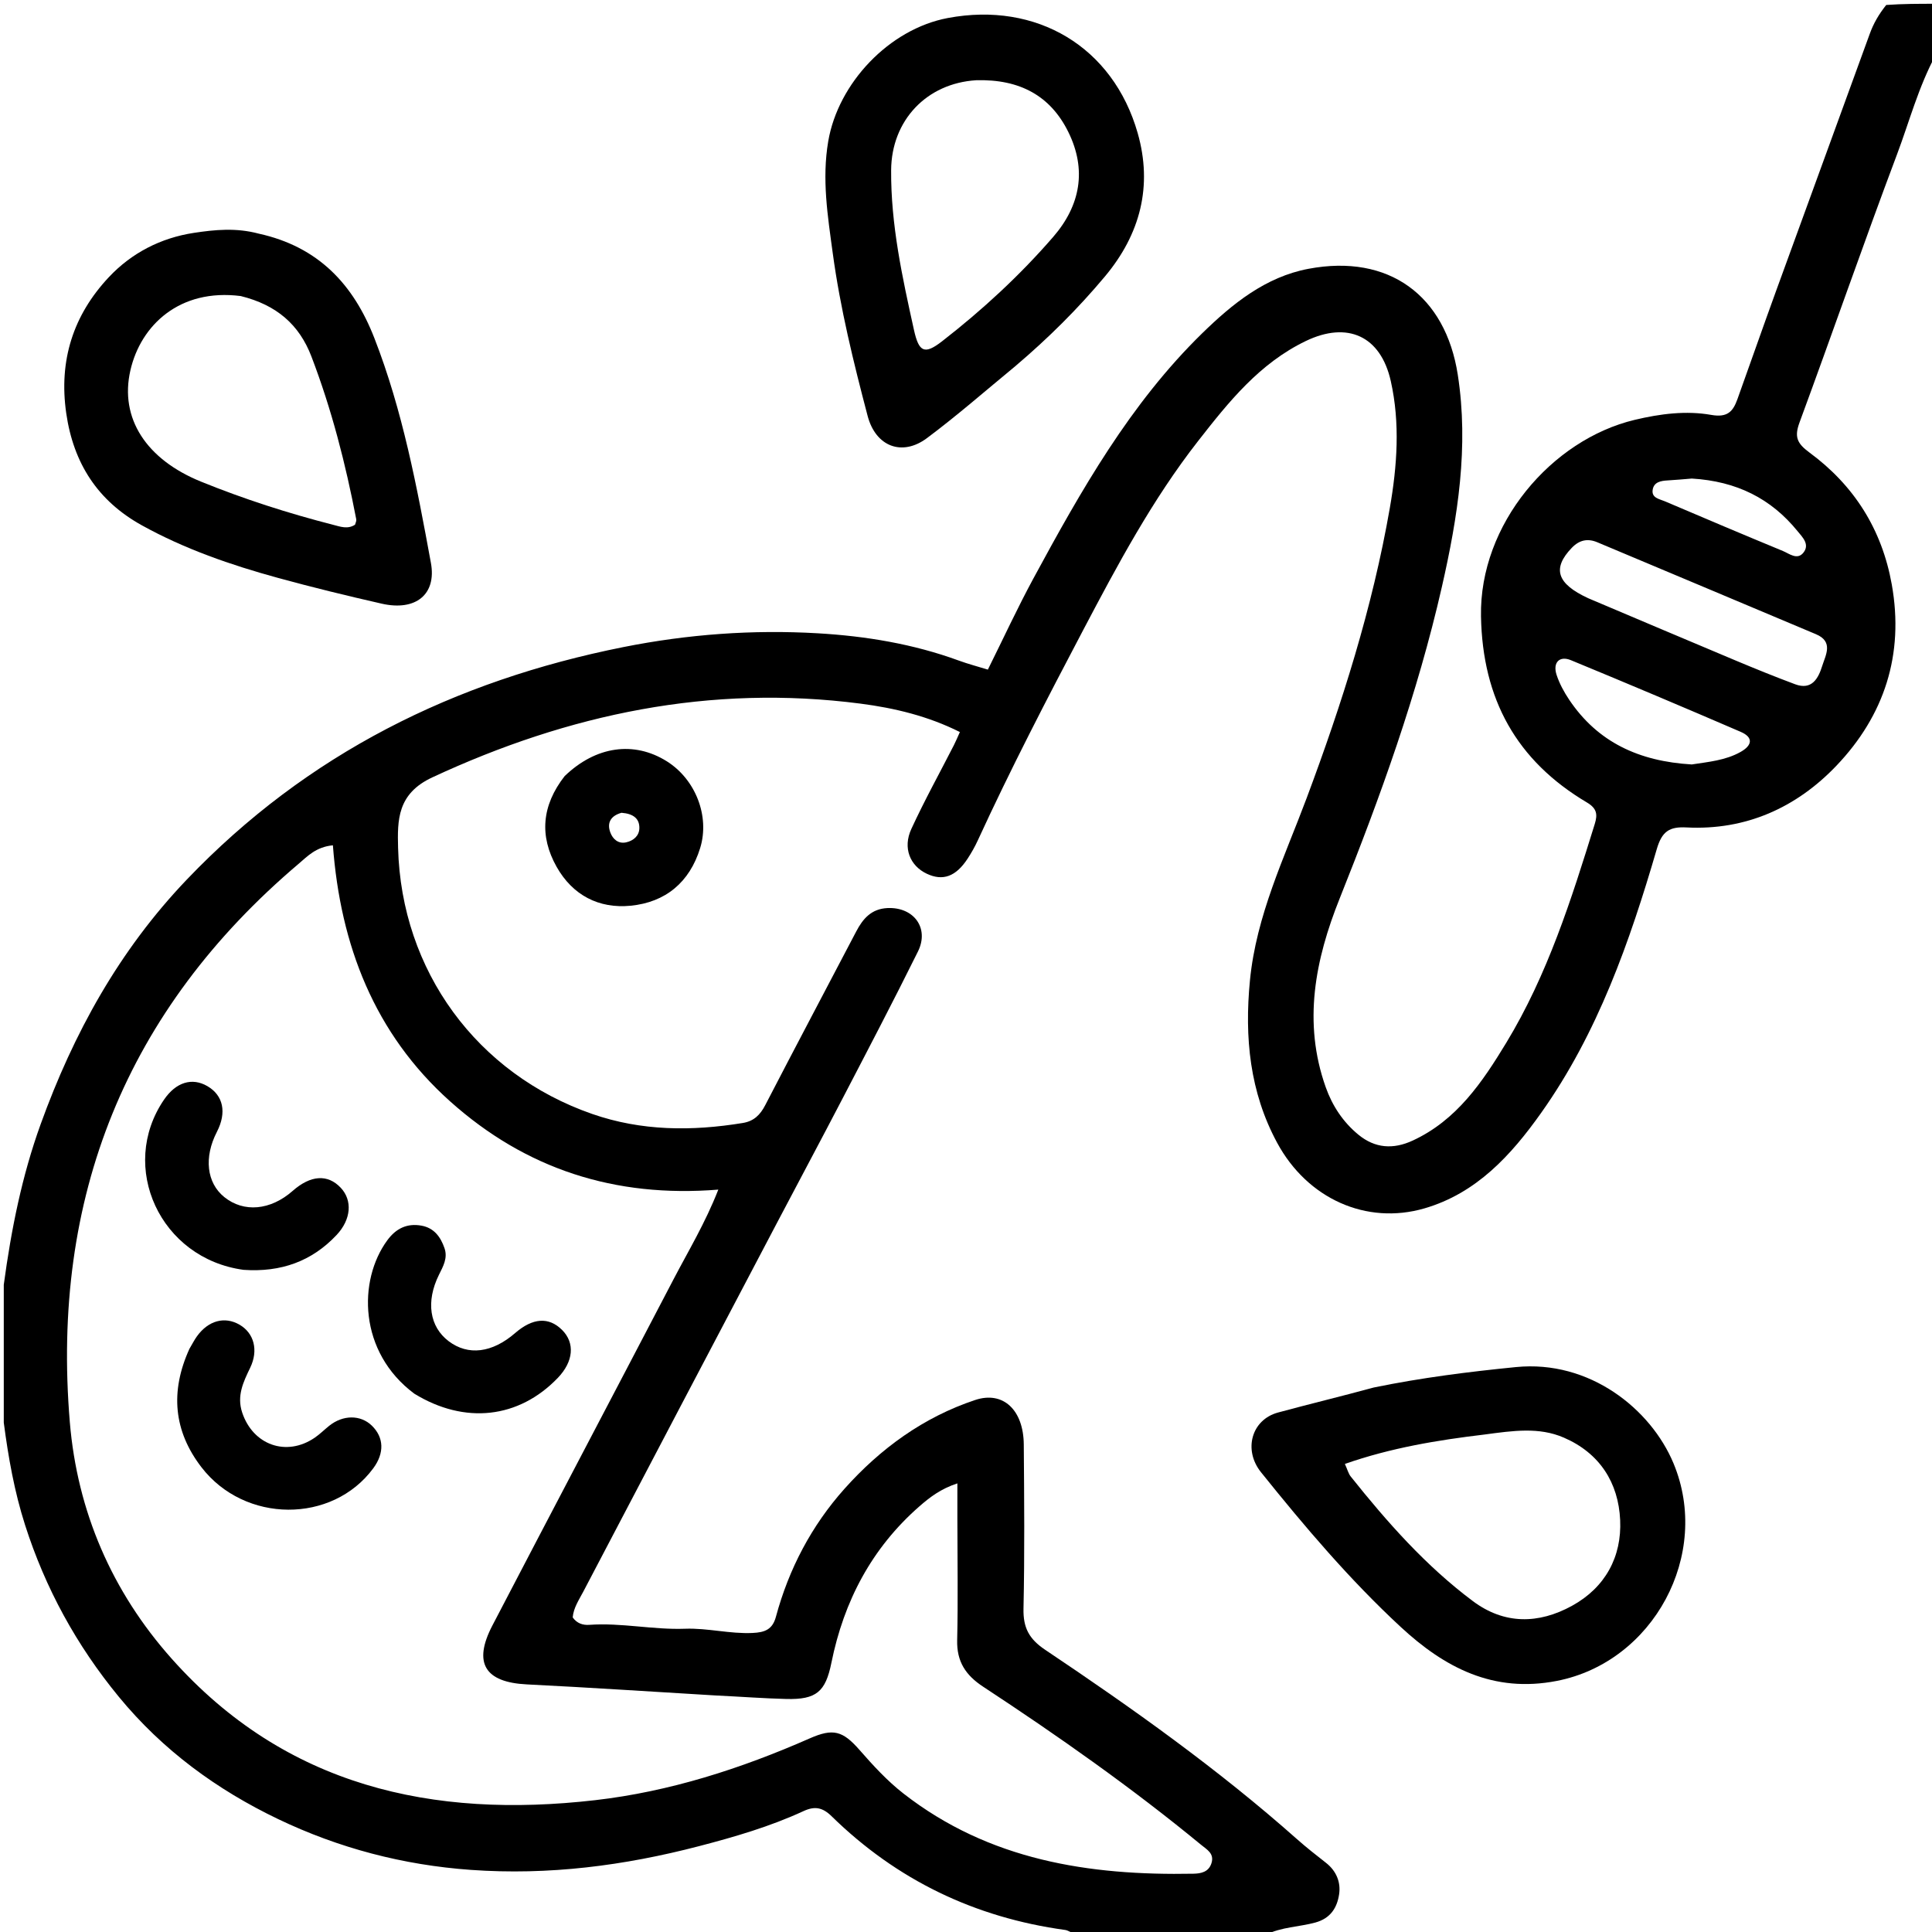
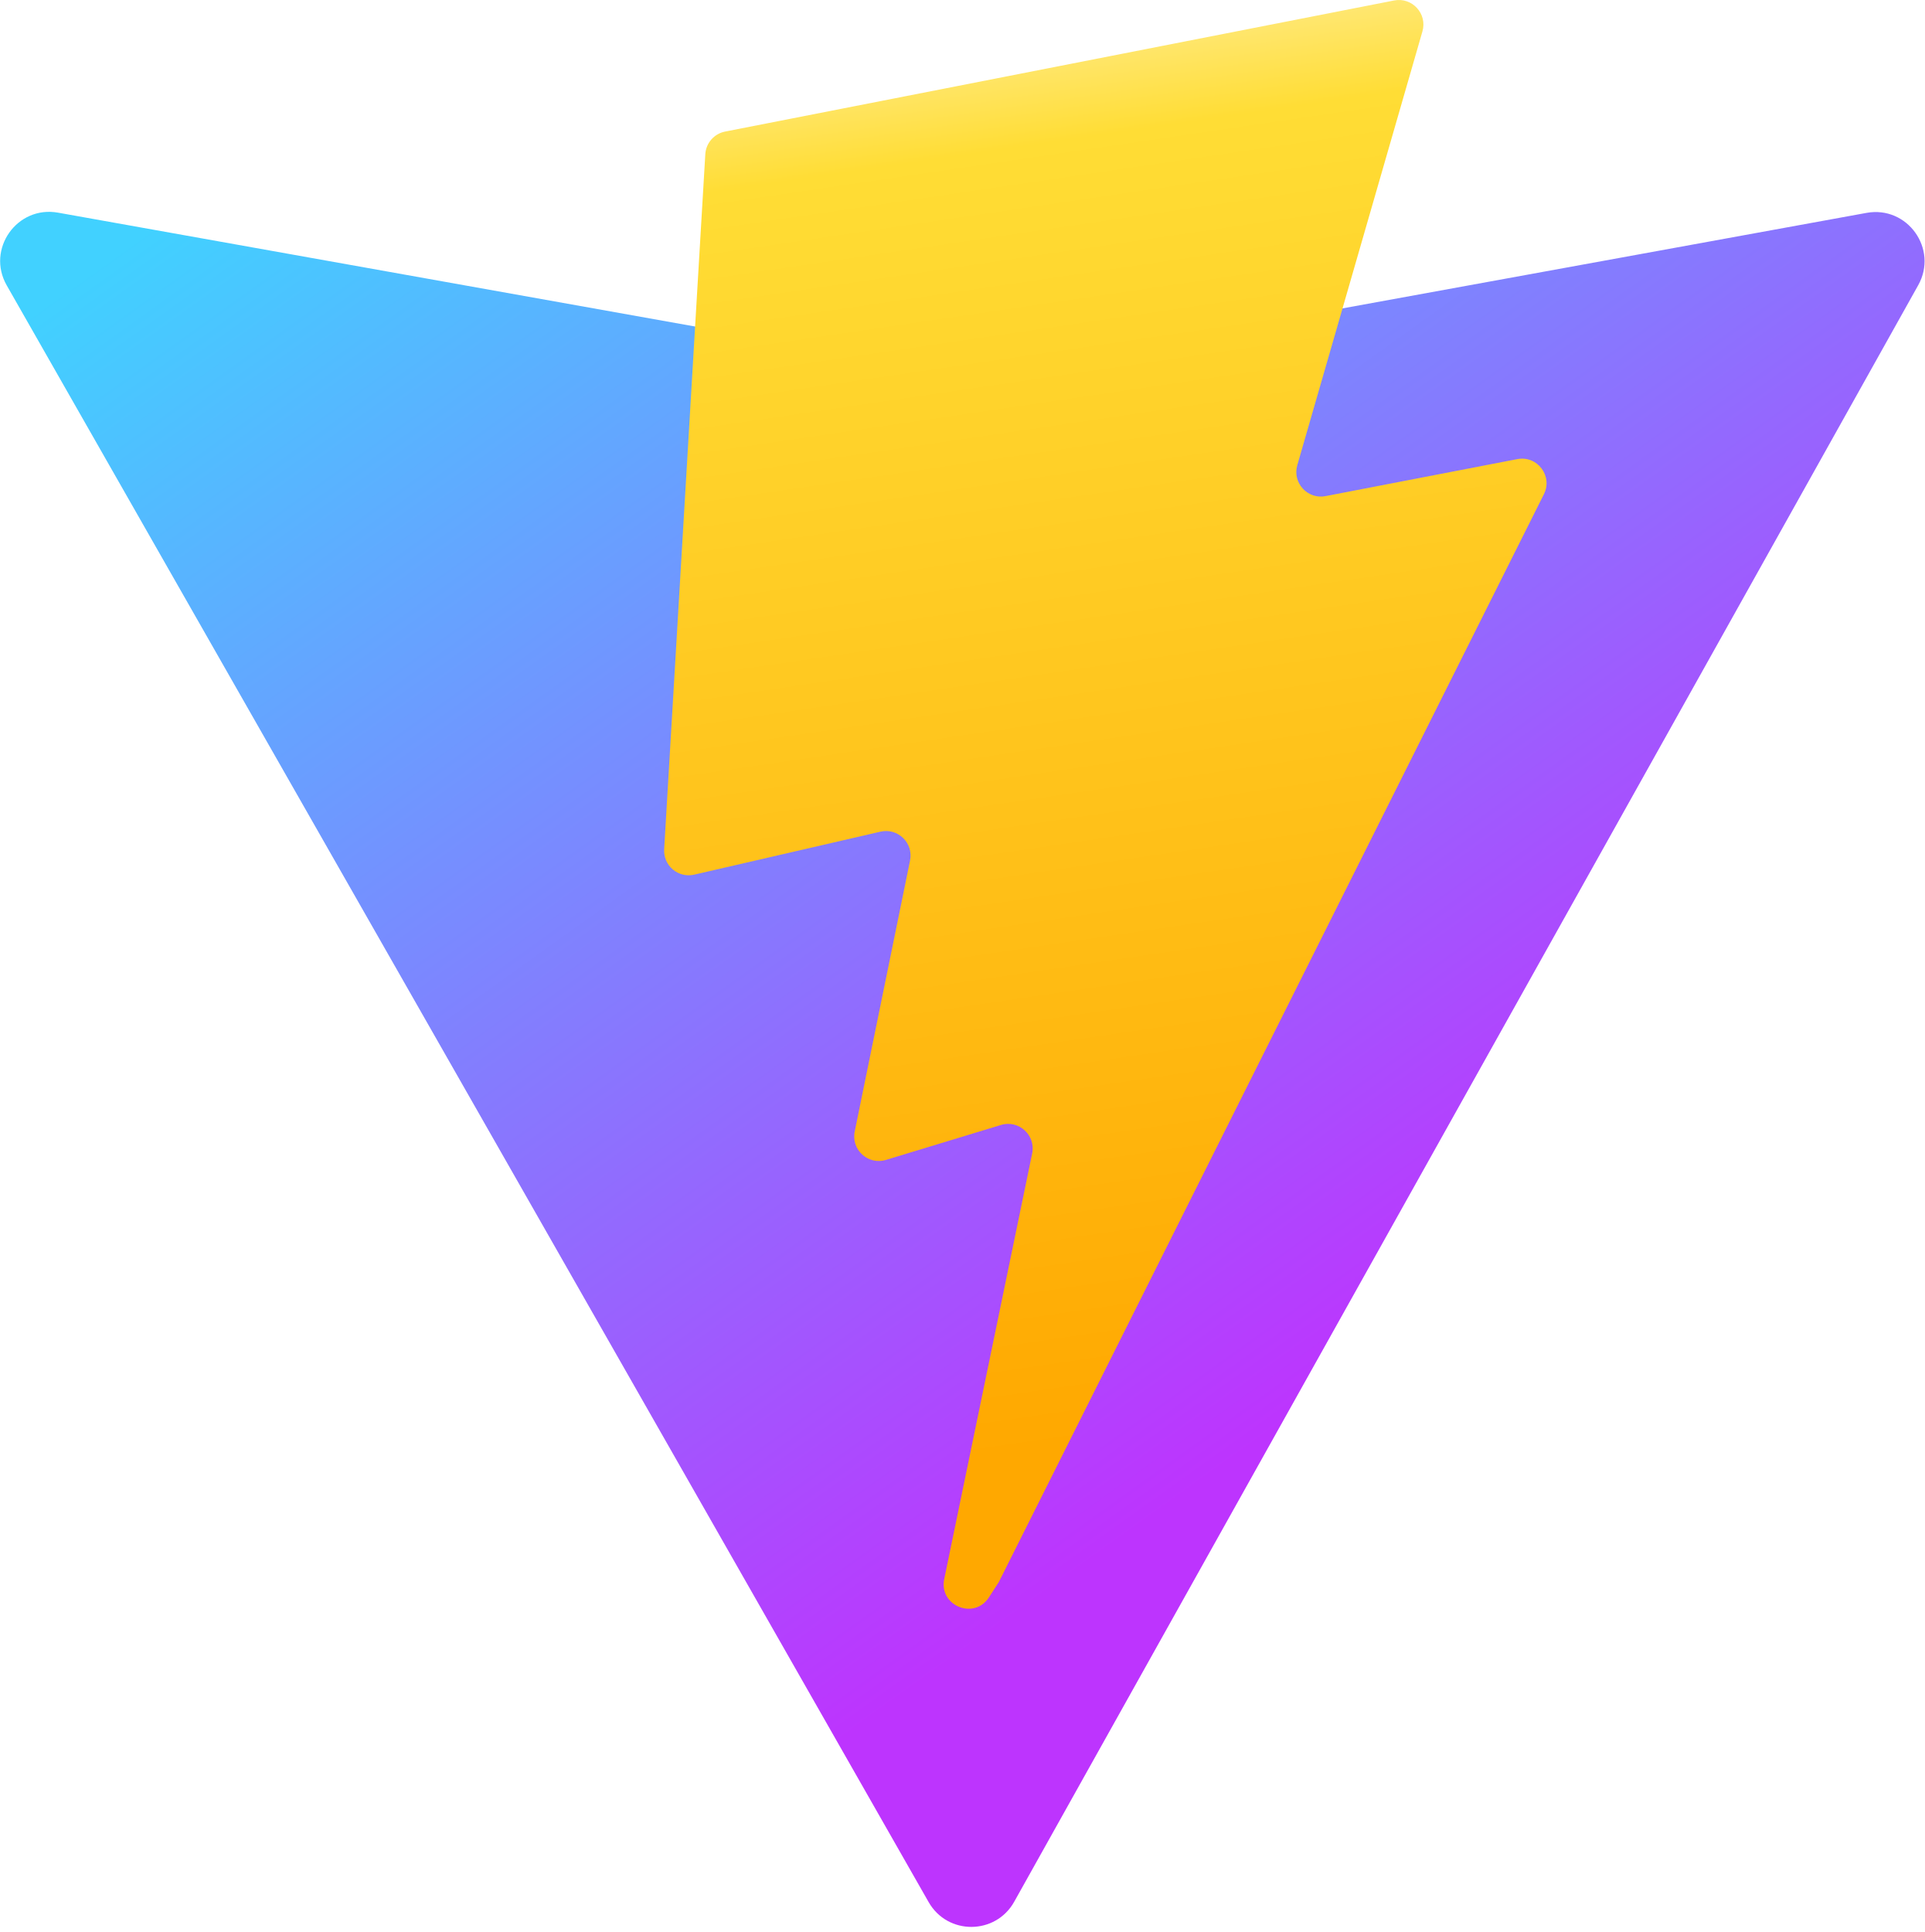
- <svg xmlns="http://www.w3.org/2000/svg" version="1.1" id="Layer_1" x="0px" y="0px" width="100%" viewBox="0 0 512 512" enable-background="new 0 0 512 512" xml:space="preserve">
-   <path fill="#000000" opacity="1" stroke="none" d=" M1,340.469   C2.99,325.702 5.84,311.582 10.752,297.983   C19.464,273.862 31.561,251.869 49.513,233.088   C81.386,199.743 120.404,180.421 165.208,171.482   C182.274,168.078 199.449,166.825 216.699,167.827   C229.387,168.564 242.015,170.635 254.094,175.06   C256.566,175.966 259.126,176.632 261.795,177.455   C265.888,169.225 269.637,161.099 273.89,153.245   C286.477,130.003 299.493,106.965 318.625,88.293   C326.573,80.536 335.365,73.386 346.755,71.237   C368.078,67.213 383.072,78.327 386.327,99.308   C389.283,118.36 386.333,136.99 382.115,155.512   C375.651,183.898 365.806,211.163 355.011,238.142   C348.538,254.321 345.228,270.93 351.329,288.117   C353.086,293.064 355.917,297.35 359.981,300.696   C364.394,304.329 369.228,304.65 374.395,302.258   C386.048,296.865 392.844,286.777 399.159,276.375   C410.116,258.326 416.432,238.349 422.632,218.345   C423.417,215.814 423.186,214.228 420.56,212.67   C401.885,201.589 392.884,185.29 392.478,163.344   C392.026,138.941 411.153,116.512 433.256,111.254   C439.938,109.664 446.817,108.77 453.505,109.955   C457.828,110.72 459.271,109.023 460.43,105.798   C463.856,96.269 467.188,86.707 470.646,77.191   C478.921,54.42 487.264,31.674 495.529,8.9   C496.509,6.203 497.891,3.803 499.867,1.319   C504.26,1 508.52,1 513,1   C513,5.349 513,9.7 513,14.526   C508.372,23.13 506.014,32.186 502.754,40.847   C493.874,64.438 485.629,88.268 476.906,111.92   C475.501,115.727 476.169,117.458 479.507,119.914   C491.317,128.602 498.726,140.253 501.341,154.892   C504.661,173.477 499.35,189.632 486.657,202.934   C476.091,214.005 462.688,220.095 446.932,219.278   C442.403,219.043 440.439,220.306 439.058,225.037   C431.882,249.626 423.425,273.767 408.424,294.919   C400.472,306.133 391.274,316.239 377.459,320.242   C362.136,324.682 346.477,317.718 338.438,302.818   C331.197,289.396 329.783,274.939 331.246,259.844   C332.916,242.619 340.353,227.335 346.264,211.534   C355.643,186.462 363.725,161.02 368.32,134.615   C370.253,123.508 371.077,112.168 368.576,101.005   C365.885,88.993 357.081,85.077 346.071,90.365   C333.788,96.264 325.598,106.522 317.515,116.868   C305.393,132.383 296.165,149.677 287.029,167.025   C277.347,185.41 267.79,203.856 259.111,222.743   C258.35,224.398 257.44,226.002 256.444,227.528   C253.319,232.315 249.865,233.56 245.599,231.544   C241.16,229.446 239.196,224.718 241.505,219.699   C244.98,212.147 249.022,204.856 252.807,197.446   C253.326,196.431 253.756,195.372 254.379,193.998   C245.937,189.76 237.044,187.636 228.051,186.47   C188.256,181.309 150.758,189.179 114.577,206.008   C105.267,210.339 105.301,217.333 105.498,224.733   C106.362,257.314 126.417,284.584 156.925,295.206   C169.987,299.753 183.367,299.814 196.866,297.599   C199.765,297.123 201.449,295.478 202.788,292.892   C210.749,277.51 218.864,262.208 226.898,246.864   C228.689,243.443 230.936,240.838 235.203,240.646   C242.152,240.334 246.344,245.944 243.262,252.168   C236.774,265.273 229.989,278.232 223.24,291.207   C217.49,302.261 211.604,313.245 205.804,324.273   C188.712,356.772 171.616,389.27 154.581,421.799   C153.448,423.963 151.993,426.065 151.771,428.633   C152.875,430.198 154.444,430.723 156.154,430.6   C164.658,429.992 173.055,431.946 181.535,431.633   C187.536,431.413 193.39,433.03 199.422,432.754   C202.706,432.605 204.717,431.833 205.624,428.472   C209.053,415.766 215.065,404.321 223.804,394.536   C233.335,383.865 244.753,375.56 258.437,371.011   C265.86,368.543 271.24,373.678 271.312,382.807   C271.427,397.307 271.551,411.812 271.237,426.305   C271.128,431.351 272.696,434.341 276.981,437.212   C300.134,452.728 322.848,468.868 343.739,487.413   C346.212,489.608 348.825,491.649 351.429,493.691   C354.155,495.83 355.354,498.831 354.882,501.987   C354.358,505.491 352.673,508.368 348.578,509.491   C344.275,510.671 339.691,510.621 335.297,512.792   C318.646,513 302.292,513 285.221,512.732   C283.764,512.118 283.053,511.564 282.28,511.459   C258.349,508.181 237.647,498.223 220.388,481.325   C217.961,478.949 215.897,478.595 212.942,479.96   C204.043,484.072 194.632,486.806 185.196,489.264   C165.415,494.418 145.419,497.012 124.8,495.541   C106.789,494.256 89.76,489.761 73.73,482.087   C57.508,474.321 43.11,463.815 31.473,449.65   C20.251,435.99 12.01,420.899 6.644,404.145   C3.81,395.297 2.203,386.189 1,377   C1,364.979 1,352.958 1,340.469  M189.472,449.305   C172.857,448.317 156.248,447.208 139.625,446.383   C128.507,445.83 125.3,440.732 130.488,430.774   C146.419,400.196 162.49,369.691 178.443,339.125   C182.415,331.514 186.889,324.134 190.362,315.26   C162.89,317.473 139.311,309.775 119.315,291.899   C99.164,273.884 90.208,250.44 88.221,224.013   C83.719,224.451 81.494,226.921 79.161,228.898   C33.352,267.721 13.526,317.424 18.504,376.891   C20.482,400.523 29.636,421.78 45.542,439.622   C75.709,473.46 114.637,482.006 157.697,477.067   C177.468,474.799 196.357,468.713 214.594,460.687   C220.756,457.975 223.311,458.652 227.756,463.725   C231.387,467.868 235.099,471.936 239.451,475.325   C262.124,492.98 288.571,497.089 316.277,496.552   C318.284,496.513 320.337,496.109 321.064,493.721   C321.838,491.179 319.835,490.155 318.336,488.92   C299.922,473.754 280.429,460.062 260.513,446.973   C255.905,443.945 253.524,440.33 253.659,434.661   C253.913,424.002 253.72,413.333 253.714,402.667   C253.712,399.595 253.714,396.522 253.714,393.108   C249.285,394.573 246.399,396.792 243.645,399.203   C230.996,410.274 223.631,424.33 220.33,440.657   C218.774,448.351 216.338,450.443 208.382,450.247   C202.395,450.099 196.415,449.64 189.472,449.305  M420.928,158.55   C433.946,164.055 446.953,169.589 459.989,175.053   C465.202,177.238 470.444,179.367 475.74,181.339   C480.19,182.996 481.893,179.722 482.899,176.495   C483.795,173.617 485.976,170.059 481.247,168.072   C461.93,159.954 442.627,151.802 423.301,143.706   C420.784,142.651 418.571,143.06 416.529,145.191   C411.35,150.598 412.461,154.658 420.928,158.55  M448.338,202.587   C452.763,201.902 457.273,201.523 461.285,199.264   C464.372,197.525 464.716,195.418 461.294,193.942   C446.349,187.497 431.356,181.16 416.31,174.956   C413.259,173.698 411.448,175.595 412.512,178.848   C413.275,181.18 414.502,183.433 415.88,185.48   C423.413,196.675 434.321,201.76 448.338,202.587  M448.357,126.821   C446.205,126.992 444.054,127.202 441.899,127.32   C440.13,127.416 438.347,127.751 437.99,129.707   C437.577,131.971 439.761,132.233 441.19,132.842   C451.602,137.282 462.025,141.7 472.488,146.018   C474.193,146.722 476.285,148.516 477.926,146.455   C479.68,144.253 477.651,142.336 476.354,140.743   C469.355,132.145 460.274,127.532 448.357,126.821  z" />
-   <path fill="#000000" opacity="1" stroke="none" d=" M364.059,367.704   C376.787,365.091 389.182,363.54 401.729,362.291   C421.251,360.346 437.501,373.407 443.502,387.814   C453.555,411.949 438.207,440.458 412.569,445.459   C395.742,448.74 382.815,441.923 371.181,431.14   C357.639,418.589 345.723,404.538 334.179,390.157   C329.444,384.257 331.646,376.242 338.692,374.332   C346.991,372.083 355.358,370.072 364.059,367.704  M393.391,380.166   C380.927,381.653 368.589,383.691 356.407,387.957   C357.117,389.522 357.357,390.537 357.945,391.275   C367.608,403.391 377.853,414.985 390.321,424.309   C398.644,430.533 407.722,430.44 416.608,425.549   C425.435,420.689 429.808,412.545 429.358,402.825   C428.902,392.957 423.966,385.101 414.411,380.977   C407.845,378.143 401.053,379.139 393.391,380.166  z" />
-   <path fill="#000000" opacity="1" stroke="none" d=" M149.622,205.693   C157.902,197.695 168.022,196.313 176.689,201.738   C184.326,206.517 188.156,216.309 185.544,224.763   C182.745,233.82 176.374,239.117 167.129,240.026   C158.684,240.857 151.739,237.225 147.515,229.73   C142.908,221.554 143.552,213.485 149.622,205.693  M164.707,215.395   C161.997,216.145 160.755,217.916 161.733,220.588   C162.376,222.344 163.837,223.711 165.965,223.226   C167.853,222.796 169.385,221.526 169.437,219.502   C169.501,216.983 167.897,215.642 164.707,215.395  z" />
-   <path fill="#000000" opacity="1" stroke="none" d=" M269.027,97.074   C261.087,103.617 253.601,110.173 245.65,116.108   C239.066,121.023 232.069,118.361 229.928,110.216   C226.186,95.983 222.661,81.675 220.683,67.064   C219.354,57.248 217.778,47.494 219.491,37.439   C222.117,22.024 235.641,7.695 251.188,4.773   C274.689,0.357 294.964,12.387 301.496,35.261   C305.494,49.262 302.219,62.02 292.837,73.241   C285.677,81.806 277.8,89.627 269.027,97.074  M258.691,21.265   C245.554,22.075 236.249,31.915 236.16,45.102   C236.062,59.508 239.115,73.461 242.205,87.415   C243.513,93.322 244.982,94.08 249.677,90.429   C260.342,82.138 270.254,73.005 279.107,62.783   C286.353,54.416 288.035,44.955 283.116,34.978   C278.403,25.417 270.28,20.934 258.691,21.265  z" />
-   <path fill="#000000" opacity="1" stroke="none" d=" M68.55,61.913   C84.351,65.38 93.65,75.339 99.2,89.573   C106.706,108.824 110.493,129.001 114.196,149.186   C115.727,157.527 110.16,162.027 101.152,159.977   C91.953,157.884 82.779,155.647 73.682,153.153   C61.184,149.727 48.94,145.505 37.562,139.198   C25.907,132.737 19.467,122.805 17.552,109.507   C15.537,95.515 19.41,83.502 28.85,73.447   C34.848,67.057 42.593,63.043 51.407,61.709   C56.958,60.868 62.572,60.314 68.55,61.913  M63.799,78.458   C47.607,76.386 37.303,86.182 34.56,98.124   C31.626,110.901 38.823,121.767 53.258,127.631   C64.684,132.273 76.372,136.025 88.301,139.083   C90.207,139.571 92.123,140.323 94.087,139.053   C94.207,138.571 94.497,138.069 94.414,137.638   C91.59,122.934 87.889,108.472 82.524,94.464   C79.299,86.043 73.323,80.814 63.799,78.458  z" />
-   <path fill="#000000" opacity="1" stroke="none" d=" M50.2,357.453   C50.989,356.121 51.517,355.07 52.197,354.129   C55.231,349.93 59.576,348.777 63.507,351.076   C67.324,353.309 68.536,357.83 66.305,362.461   C64.477,366.254 62.711,369.905 64.178,374.326   C67.041,382.947 75.885,386.115 83.369,381.031   C84.74,380.1 85.928,378.903 87.226,377.862   C90.907,374.909 95.559,374.899 98.551,377.818   C101.762,380.949 101.899,385.077 98.925,389.107   C88.066,403.824 64.851,403.755 53.369,388.812   C46.017,379.243 45.043,368.786 50.2,357.453  z" />
-   <path fill="#000000" opacity="1" stroke="none" d=" M64.546,336.521   C42.451,333.537 31.304,309.249 43.465,291.426   C46.618,286.805 50.883,285.472 54.952,287.836   C59.185,290.294 60.13,294.816 57.484,299.945   C53.998,306.704 54.757,313.45 59.43,317.23   C64.593,321.407 71.679,320.772 77.55,315.606   C82.332,311.398 86.842,311.102 90.299,314.769   C93.434,318.093 93.093,323.148 89.196,327.29   C82.64,334.262 74.463,337.206 64.546,336.521  z" />
-   <path fill="#000000" opacity="1" stroke="none" d=" M109.805,369.346   C94.97,358.299 94.842,339.315 102.643,328.683   C104.939,325.554 107.881,324.115 111.706,324.811   C115.023,325.415 116.756,327.774 117.794,330.772   C118.714,333.429 117.419,335.614 116.312,337.862   C112.825,344.94 113.828,351.604 118.918,355.444   C124.074,359.332 130.427,358.549 136.517,353.273   C141.178,349.235 145.411,348.943 148.927,352.418   C152.428,355.877 151.995,360.821 147.811,365.172   C137.488,375.905 123.213,377.564 109.805,369.346  z" />
+ <svg xmlns="http://www.w3.org/2000/svg" aria-hidden="true" role="img" class="iconify iconify--logos" width="31.88" height="32" preserveAspectRatio="xMidYMid meet" viewBox="0 0 256 257">
+   <defs>
+     <linearGradient id="IconifyId1813088fe1fbc01fb466" x1="-.828%" x2="57.636%" y1="7.652%" y2="78.411%">
+       <stop offset="0%" stop-color="#41D1FF" />
+       <stop offset="100%" stop-color="#BD34FE" />
+     </linearGradient>
+     <linearGradient id="IconifyId1813088fe1fbc01fb467" x1="43.376%" x2="50.316%" y1="2.242%" y2="89.03%">
+       <stop offset="0%" stop-color="#FFEA83" />
+       <stop offset="8.333%" stop-color="#FFDD35" />
+       <stop offset="100%" stop-color="#FFA800" />
+     </linearGradient>
+   </defs>
+   <path fill="url(#IconifyId1813088fe1fbc01fb466)" d="M255.153 37.938L134.897 252.976c-2.483 4.44-8.862 4.466-11.382.048L.875 37.958c-2.746-4.814 1.371-10.646 6.827-9.67l120.385 21.517a6.537 6.537 0 0 0 2.322-.004l117.867-21.483c5.438-.991 9.574 4.796 6.877 9.62Z" />
+   <path fill="url(#IconifyId1813088fe1fbc01fb467)" d="M185.432.063L96.44 17.501a3.268 3.268 0 0 0-2.634 3.014l-5.474 92.456a3.268 3.268 0 0 0 3.997 3.378l24.777-5.718c2.318-.535 4.413 1.507 3.936 3.838l-7.361 36.047c-.495 2.426 1.782 4.5 4.151 3.78l15.304-4.649c2.372-.72 4.652 1.36 4.15 3.788l-11.698 56.621c-.732 3.542 3.979 5.473 5.943 2.437l1.313-2.028l72.516-144.72c1.215-2.423-.88-5.186-3.54-4.672l-25.505 4.922c-2.396.462-4.435-1.77-3.759-4.114l16.646-57.705c.677-2.35-1.37-4.583-3.769-4.113Z" />
</svg>
